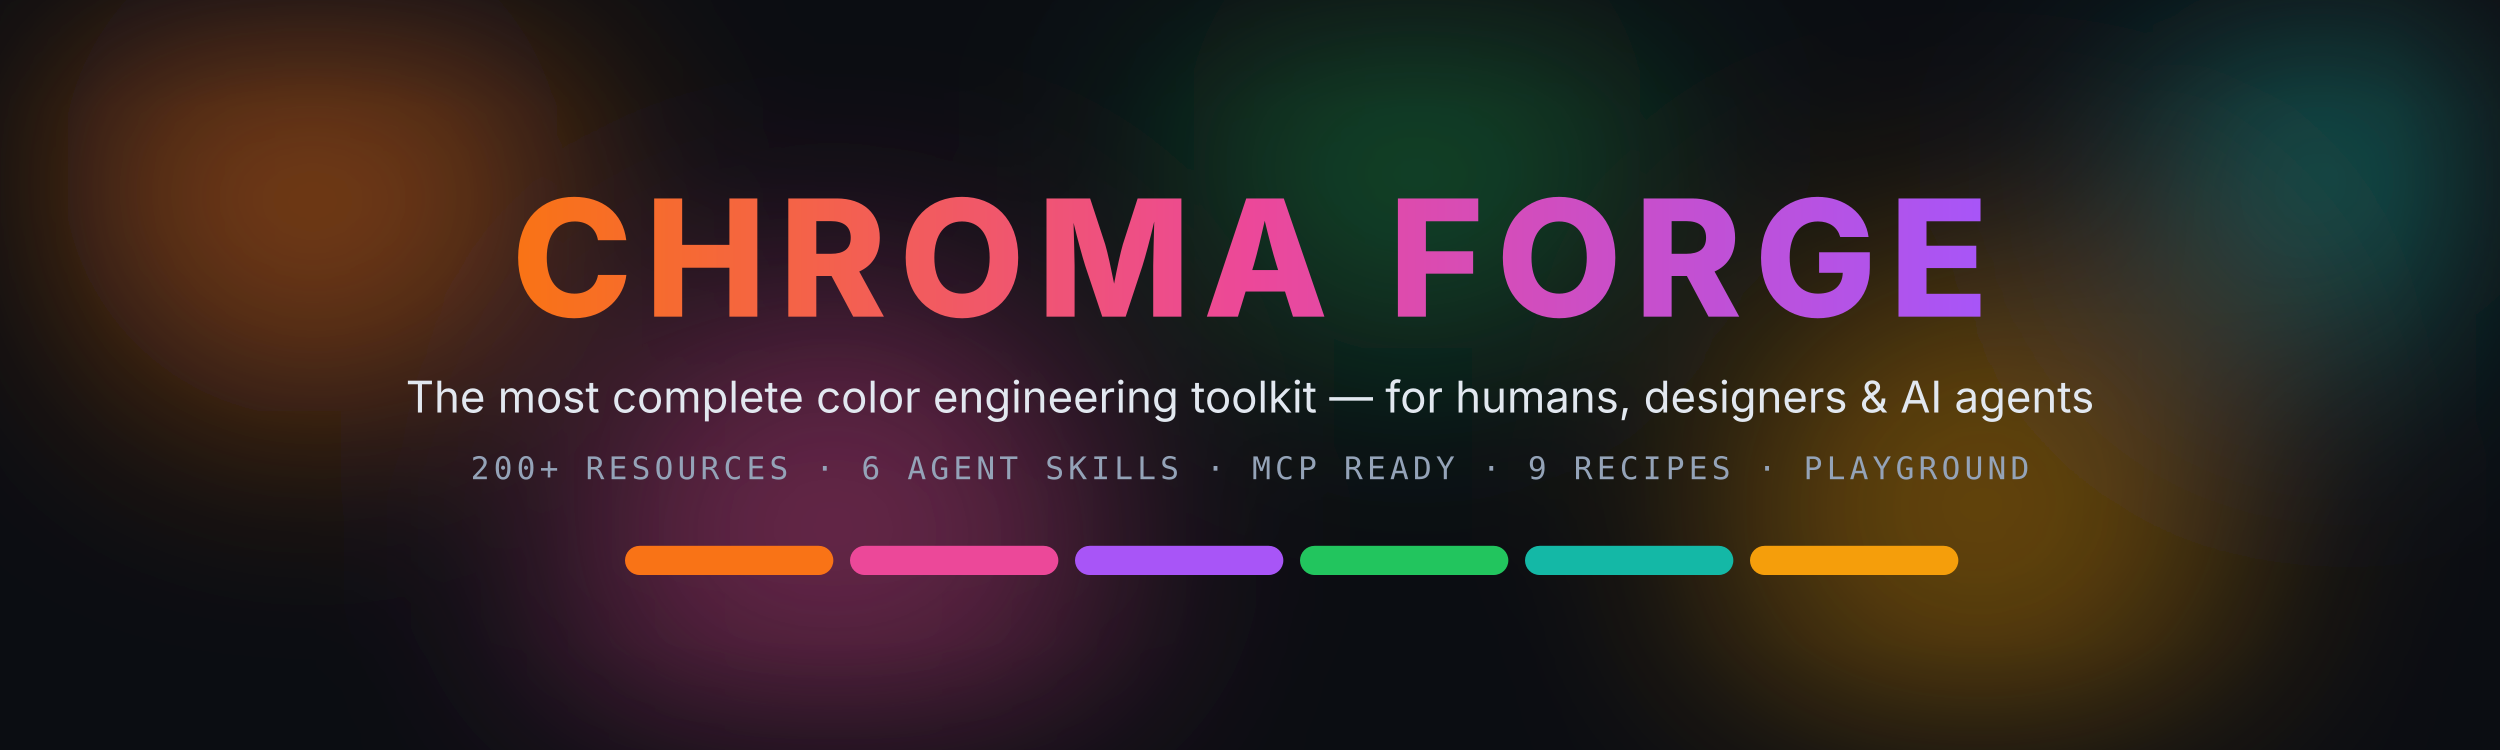
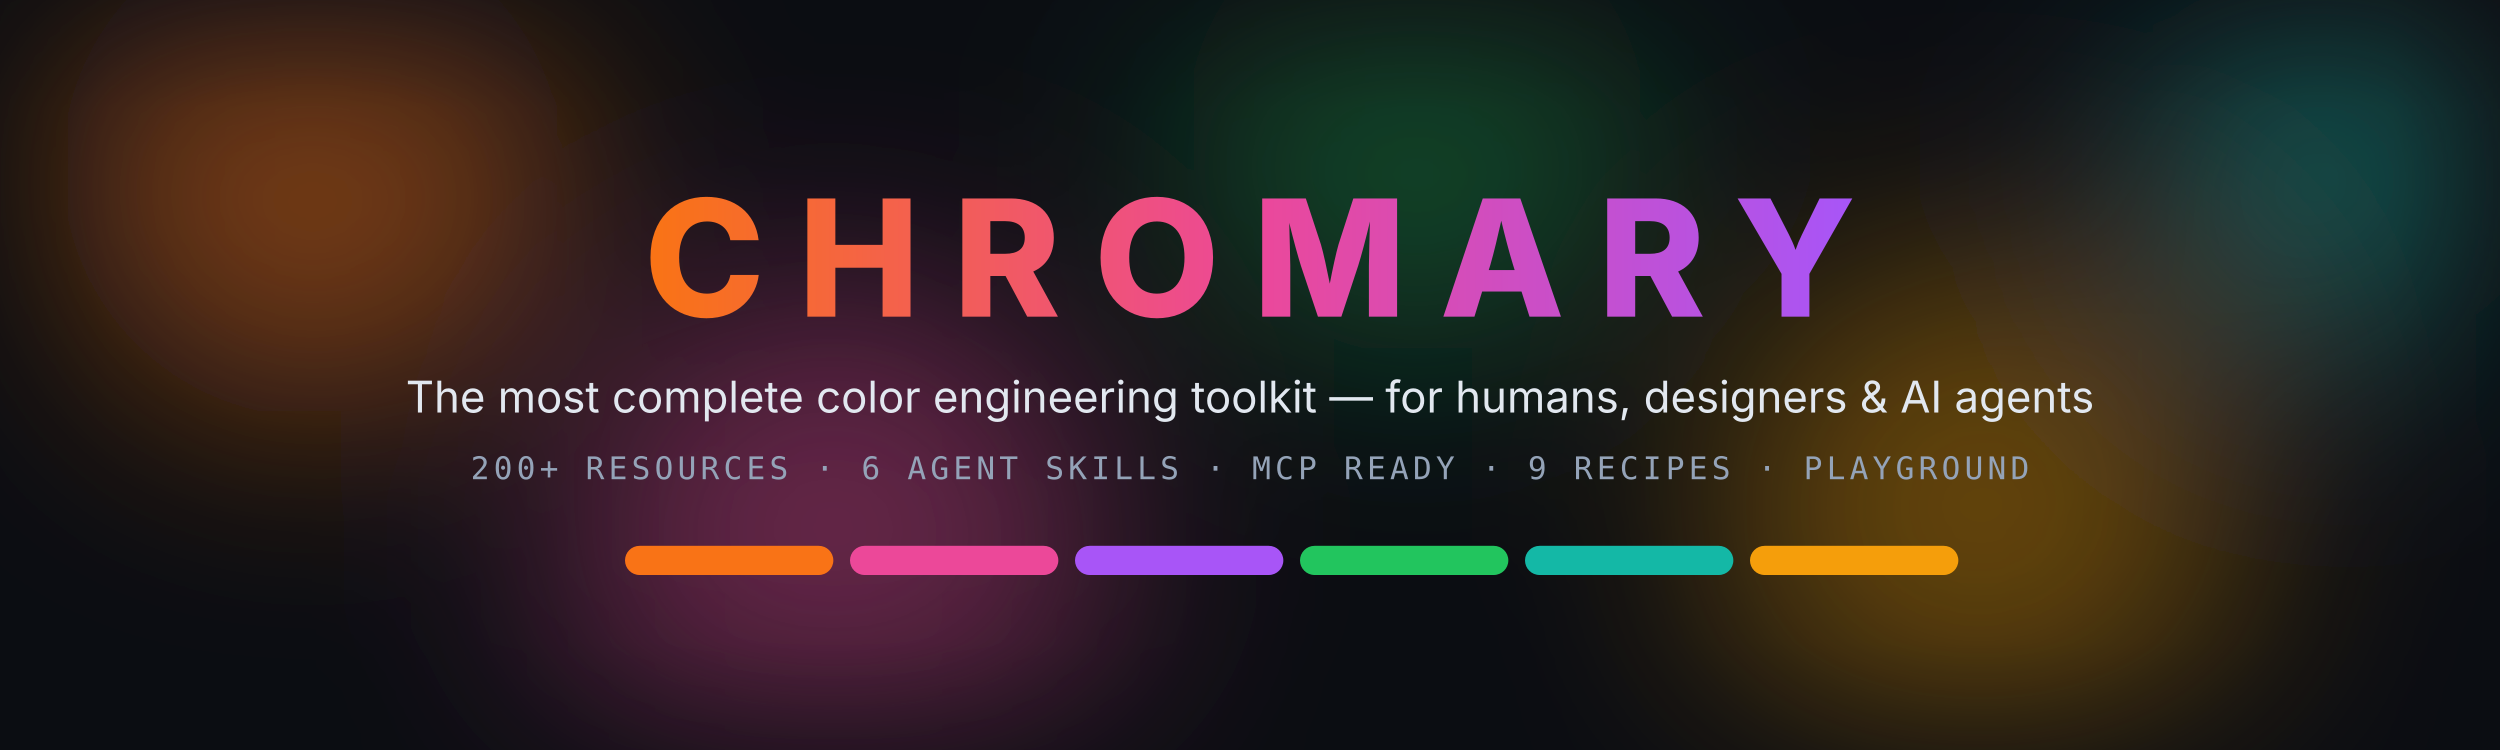
- <svg xmlns="http://www.w3.org/2000/svg" width="1200" height="360" viewBox="0 0 1200 360" role="img" aria-label="Chroma Forge — animated banner: the ultimate color engineering toolkit for humans and AI agents">
+ <svg xmlns="http://www.w3.org/2000/svg" width="1200" height="360" viewBox="0 0 1200 360" role="img" aria-label="Chromary — animated banner: the ultimate color engineering toolkit for humans and AI agents">
  <defs>
    <filter id="blur" x="-60%" y="-60%" width="220%" height="220%">
      <feGaussianBlur stdDeviation="55" />
    </filter>
    <linearGradient id="titleGrad" x1="0%" y1="0%" x2="100%" y2="0%">
      <stop offset="0%" stop-color="#f97316">
        <animate attributeName="stop-color" values="#f97316;#ec4899;#a855f7;#14b8a6;#f97316" dur="10s" repeatCount="indefinite" />
      </stop>
      <stop offset="50%" stop-color="#ec4899">
        <animate attributeName="stop-color" values="#ec4899;#a855f7;#14b8a6;#f97316;#ec4899" dur="10s" repeatCount="indefinite" />
      </stop>
      <stop offset="100%" stop-color="#a855f7">
        <animate attributeName="stop-color" values="#a855f7;#14b8a6;#f97316;#ec4899;#a855f7" dur="10s" repeatCount="indefinite" />
      </stop>
    </linearGradient>
  </defs>
  <rect width="1200" height="360" fill="#0b0d12" />
  <g filter="url(#blur)">
    <circle cx="150" cy="80" r="120" fill="#f97316" opacity="0.45">
      <animate attributeName="opacity" values="0.32;0.58;0.32" dur="6s" repeatCount="indefinite" />
      <animate attributeName="cx" values="150;215;150" dur="16s" repeatCount="indefinite" />
    </circle>
    <circle cx="400" cy="265" r="130" fill="#ec4899" opacity="0.4">
      <animate attributeName="opacity" values="0.28;0.52;0.28" dur="8s" repeatCount="indefinite" />
      <animate attributeName="cy" values="265;205;265" dur="19s" repeatCount="indefinite" />
    </circle>
    <circle cx="680" cy="60" r="110" fill="#22c55e" opacity="0.32">
      <animate attributeName="opacity" values="0.22;0.46;0.22" dur="7s" repeatCount="indefinite" />
      <animate attributeName="cx" values="680;635;680" dur="21s" repeatCount="indefinite" />
    </circle>
    <circle cx="950" cy="245" r="125" fill="#f59e0b" opacity="0.38">
      <animate attributeName="opacity" values="0.28;0.52;0.28" dur="9s" repeatCount="indefinite" />
      <animate attributeName="cy" values="245;185;245" dur="17s" repeatCount="indefinite" />
    </circle>
    <circle cx="1130" cy="70" r="100" fill="#14b8a6" opacity="0.42">
      <animate attributeName="opacity" values="0.32;0.56;0.32" dur="7.5s" repeatCount="indefinite" />
      <animate attributeName="cx" values="1130;1075;1130" dur="14s" repeatCount="indefinite" />
    </circle>
  </g>
  <g fill="#ffffff">
    <circle cx="230" cy="330" r="2" opacity="0">
      <animate attributeName="cy" values="330;40" dur="16s" repeatCount="indefinite" />
      <animate attributeName="opacity" values="0;0.7;0" dur="16s" repeatCount="indefinite" />
    </circle>
    <circle cx="520" cy="340" r="1.5" opacity="0">
      <animate attributeName="cy" values="340;30" dur="22s" begin="-6s" repeatCount="indefinite" />
      <animate attributeName="opacity" values="0;0.6;0" dur="22s" begin="-6s" repeatCount="indefinite" />
    </circle>
    <circle cx="810" cy="330" r="2.5" opacity="0">
      <animate attributeName="cy" values="330;50" dur="18s" begin="-11s" repeatCount="indefinite" />
      <animate attributeName="opacity" values="0;0.65;0" dur="18s" begin="-11s" repeatCount="indefinite" />
    </circle>
    <circle cx="1050" cy="340" r="1.5" opacity="0">
      <animate attributeName="cy" values="340;40" dur="20s" begin="-3s" repeatCount="indefinite" />
      <animate attributeName="opacity" values="0;0.5;0" dur="20s" begin="-3s" repeatCount="indefinite" />
    </circle>
    <circle cx="70" cy="340" r="1.5" opacity="0">
      <animate attributeName="cy" values="340;60" dur="24s" begin="-15s" repeatCount="indefinite" />
      <animate attributeName="opacity" values="0;0.45;0" dur="24s" begin="-15s" repeatCount="indefinite" />
    </circle>
  </g>
-   <text x="600" y="152" text-anchor="middle" font-family="system-ui,-apple-system,'Segoe UI',sans-serif" font-size="78" font-weight="800" letter-spacing="6" fill="url(#titleGrad)">CHROMA FORGE</text>
+   <text x="600" y="152" text-anchor="middle" font-family="system-ui,-apple-system,'Segoe UI',sans-serif" font-size="78" font-weight="800" letter-spacing="16" fill="url(#titleGrad)">CHROMARY</text>
  <text x="600" y="198" text-anchor="middle" font-family="system-ui,-apple-system,'Segoe UI',sans-serif" font-size="21" fill="#e2e8f0">The most complete color engineering toolkit — for humans, designers &amp; AI agents</text>
  <text x="600" y="230" text-anchor="middle" font-family="ui-monospace,Menlo,monospace" font-size="15" fill="#94a3b8" letter-spacing="2">200+ RESOURCES · 6 AGENT SKILLS · MCP READY · 9 RECIPES · PLAYGROUND</text>
  <g>
    <rect x="300" y="262" width="100" height="14" rx="7" fill="#f97316">
      <animate attributeName="fill" values="#f97316;#ec4899;#a855f7;#f97316" dur="8s" repeatCount="indefinite" />
    </rect>
    <rect x="408" y="262" width="100" height="14" rx="7" fill="#ec4899">
      <animate attributeName="fill" values="#ec4899;#a855f7;#22c55e;#ec4899" dur="8s" repeatCount="indefinite" />
    </rect>
    <rect x="516" y="262" width="100" height="14" rx="7" fill="#a855f7">
      <animate attributeName="fill" values="#a855f7;#22c55e;#14b8a6;#a855f7" dur="8s" repeatCount="indefinite" />
    </rect>
    <rect x="624" y="262" width="100" height="14" rx="7" fill="#22c55e">
      <animate attributeName="fill" values="#22c55e;#14b8a6;#f97316;#22c55e" dur="8s" repeatCount="indefinite" />
    </rect>
    <rect x="732" y="262" width="100" height="14" rx="7" fill="#14b8a6">
      <animate attributeName="fill" values="#14b8a6;#f97316;#ec4899;#14b8a6" dur="8s" repeatCount="indefinite" />
    </rect>
    <rect x="840" y="262" width="100" height="14" rx="7" fill="#f59e0b">
      <animate attributeName="fill" values="#f59e0b;#a855f7;#22c55e;#f59e0b" dur="8s" repeatCount="indefinite" />
    </rect>
  </g>
</svg>
